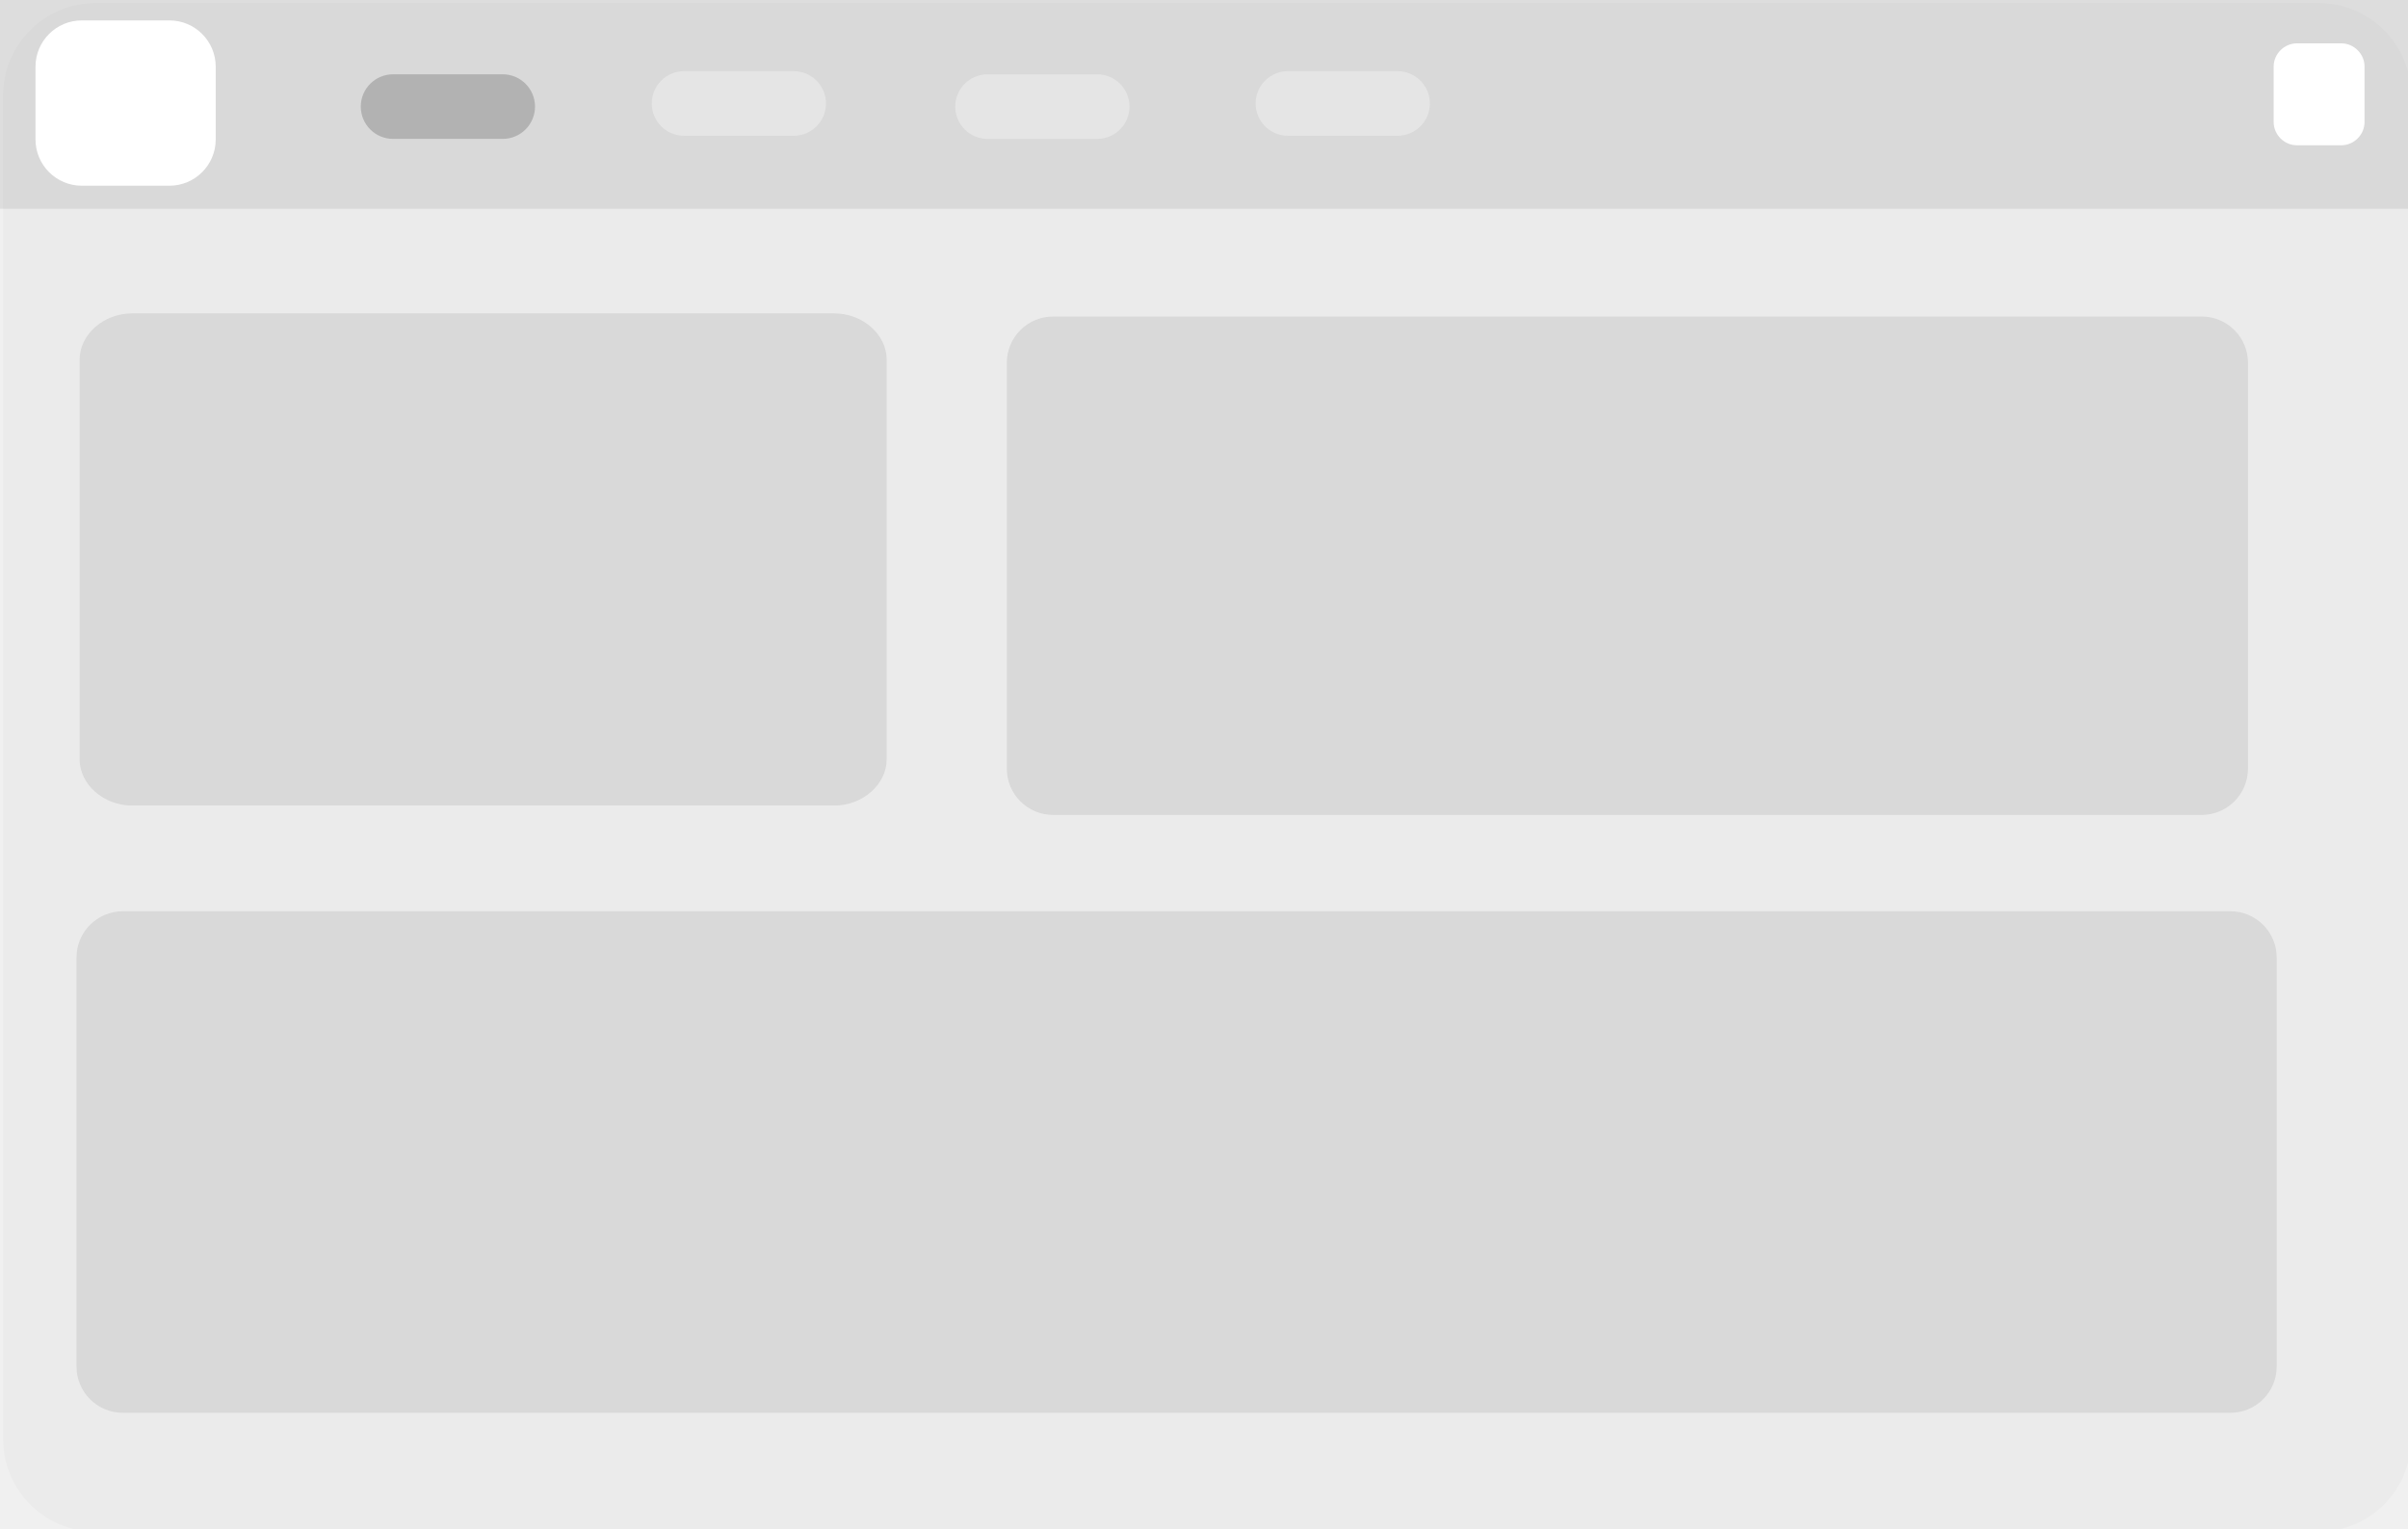
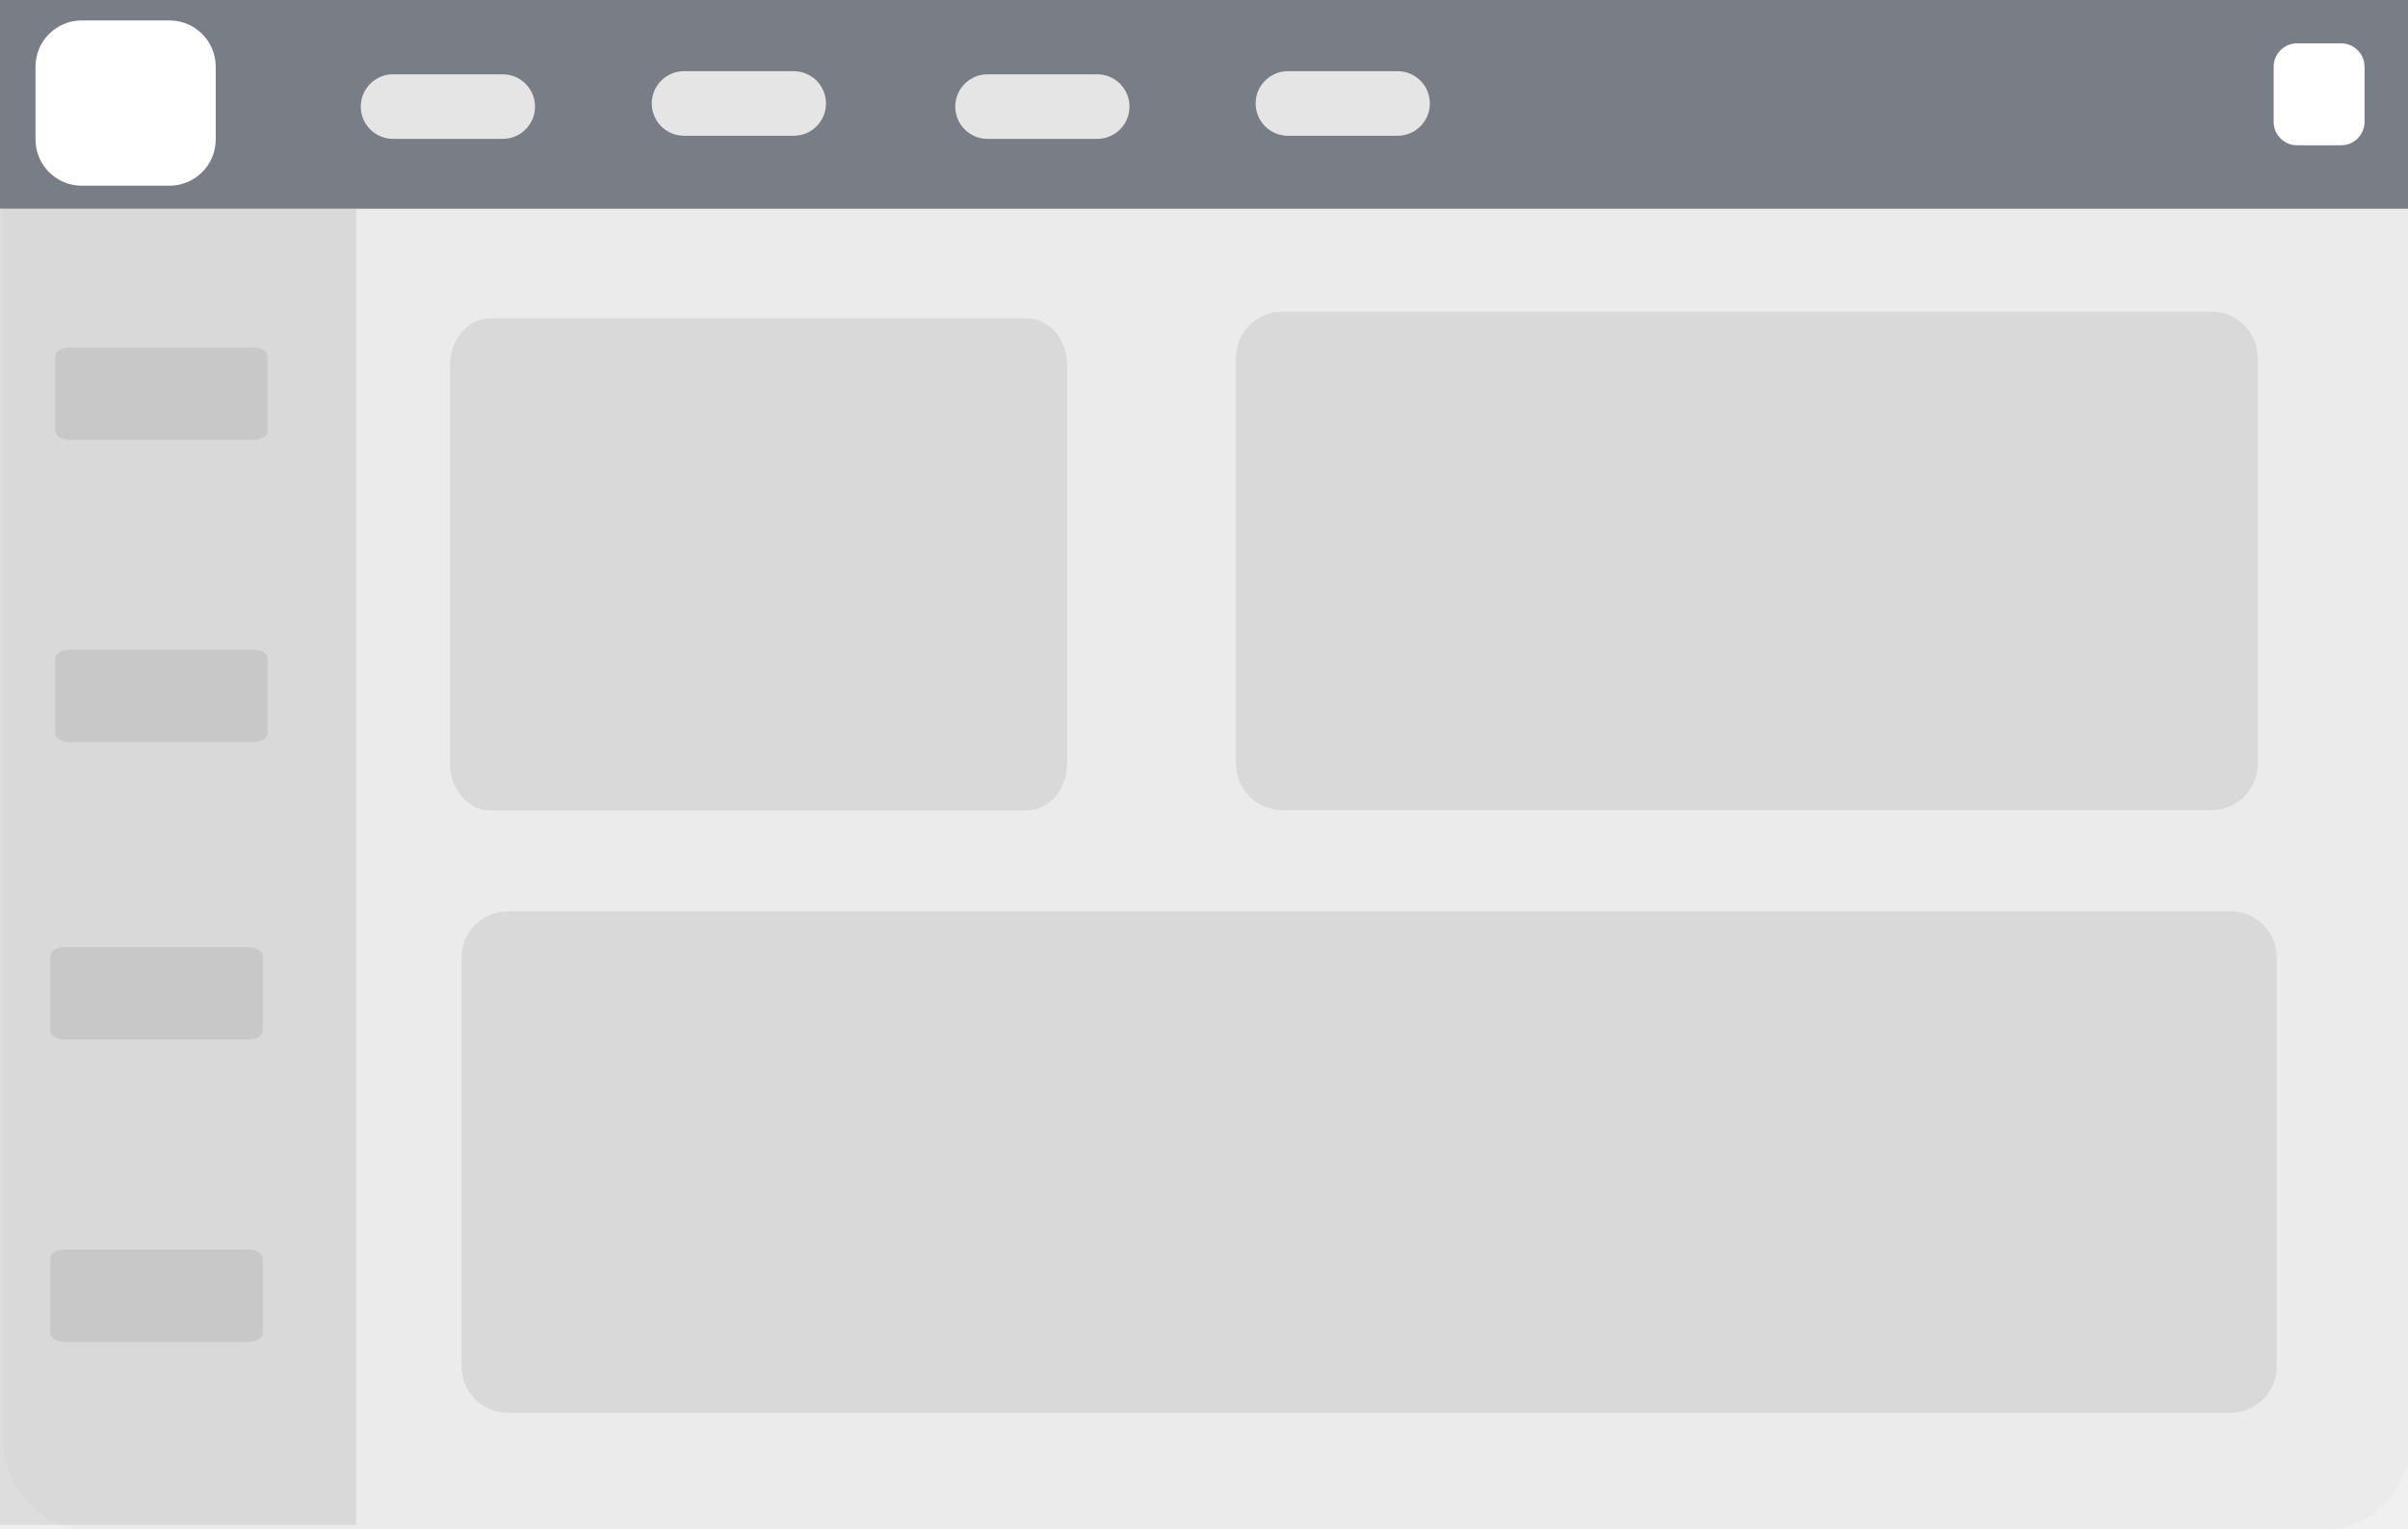
<svg xmlns="http://www.w3.org/2000/svg" class="custom-radio-image" fill="none" height="66" width="104">
  <g>
-     <rect id="svg_1" fill="#000000" fill-opacity="0.02" height="66" rx="4" width="104" x="0.135" y="0.135" />
-     <rect id="svg_8" fill="#000000" fill-opacity="0.08" height="9.07" width="104.079" x="-0.074" y="-0.058" />
-     <rect id="svg_3" fill="#b2b2b2" height="2.789" rx="1.395" width="7.525" x="15.582" y="3.208" />
-     <path id="svg_12" d="m98.198,2.872c0,-0.543 0.457,-1 1,-1l1.925,0c0.543,0 1,0.457 1,1v2.4c0,0.543 -0.457,1 -1,1h-1.925c-0.543,0 -1,-0.457 -1,-1v-2.4z" fill="#ffffff" />
-     <rect id="svg_13" fill="#000000" fill-opacity="0.08" height="21.519" rx="2" width="53.604" x="43.484" y="13.667" />
-     <path id="svg_14" d="m3.439,15.532c0,-1.087 1.033,-2 2.263,-2h30.33c1.23,0 2.263,0.913 2.263,2v17.249c0,1.087 -1.033,2 -2.263,2h-30.33c-1.23,0 -2.263,-0.913 -2.263,-2v-17.249z" fill="#000000" fill-opacity="0.08" />
-     <rect id="svg_15" fill="#000000" fill-opacity="0.08" height="21.654" rx="2" width="95.025" x="3.304" y="39.347" />
-     <rect id="svg_21" fill="#e5e5e5" height="2.789" rx="1.395" width="7.525" x="28.149" y="3.073" />
-     <rect id="svg_22" fill="#e5e5e5" height="2.789" rx="1.395" width="7.525" x="41.257" y="3.208" />
-     <rect id="svg_23" fill="#e5e5e5" height="2.789" rx="1.395" width="7.525" x="54.23" y="3.073" />
-     <rect id="svg_4" fill="#ffffff" height="7.138" rx="2" width="7.784" x="1.533" y="0.881" />
+     <rect id="svg_1" fill="currentColor" fill-opacity="0.02" height="66" rx="4" stroke="null" width="104" x="0.135" y="0.135" />
+     <rect id="svg_8" fill="hsl(220, 5%, 50%)" height="9.07" stroke="null" width="104.079" x="-0.074" y="-0.058" />
+     <rect id="svg_3" fill="#e5e5e5" height="2.789" rx="1.395" stroke="null" width="7.525" x="15.582" y="3.208" />
+     <path id="svg_12" d="m98.198,2.872c0,-0.543 0.457,-1 1,-1l1.925,0c0.543,0 1,0.457 1,1l0,2.4c0,0.543 -0.457,1 -1,1l-1.925,0c-0.543,0 -1,-0.457 -1,-1l0,-2.4z" fill="#ffffff" opacity="undefined" stroke="null" />
+     <rect id="svg_13" fill="currentColor" fill-opacity="0.08" height="21.519" rx="2" stroke="null" width="44.131" x="53.379" y="13.457" />
+     <path id="svg_14" d="m19.439,15.742c0,-1.087 0.79,-2 1.73,-2l23.186,0c0.94,0 1.73,0.913 1.73,2l0,17.249c0,1.087 -0.79,2 -1.73,2l-23.186,0c-0.94,0 -1.73,-0.913 -1.73,-2l0,-17.249z" fill="currentColor" fill-opacity="0.08" opacity="undefined" stroke="null" />
+     <rect id="svg_15" fill="currentColor" fill-opacity="0.08" height="21.654" rx="2" stroke="null" width="78.394" x="19.936" y="39.347" />
+     <rect id="svg_21" fill="#e5e5e5" height="2.789" rx="1.395" stroke="null" width="7.525" x="28.149" y="3.073" />
+     <rect id="svg_22" fill="#e5e5e5" height="2.789" rx="1.395" stroke="null" width="7.525" x="41.257" y="3.208" />
+     <rect id="svg_23" fill="#e5e5e5" height="2.789" rx="1.395" stroke="null" width="7.525" x="54.23" y="3.073" />
+     <rect id="svg_4" fill="#ffffff" height="7.138" rx="2" stroke="null" width="7.784" x="1.533" y="0.881" />
+     <rect id="svg_5" fill="currentColor" fill-opacity="0.08" height="56.812" stroke="null" width="15.446" x="-0.064" y="9.031" />
+     <path id="svg_2" d="m2.387,15.381c0,-0.204 0.272,-0.375 0.596,-0.375l7.981,0c0.324,0 0.596,0.171 0.596,0.375l0,3.235c0,0.204 -0.272,0.375 -0.596,0.375l-7.981,0c-0.324,0 -0.596,-0.171 -0.596,-0.375l0,-3.235z" fill="currentColor" fill-opacity="0.08" opacity="undefined" stroke="null" />
+     <path id="svg_6" d="m2.387,28.433c0,-0.204 0.272,-0.375 0.596,-0.375l7.981,0c0.324,0 0.596,0.171 0.596,0.375l0,3.235c0,0.204 -0.272,0.375 -0.596,0.375l-7.981,0c-0.324,0 -0.596,-0.171 -0.596,-0.375l0,-3.235z" fill="currentColor" fill-opacity="0.08" opacity="undefined" stroke="null" />
+     <path id="svg_7" d="m2.176,41.275c0,-0.204 0.272,-0.375 0.596,-0.375l7.981,0c0.324,0 0.596,0.171 0.596,0.375l0,3.235c0,0.204 -0.272,0.375 -0.596,0.375l-7.981,0c-0.324,0 -0.596,-0.171 -0.596,-0.375l0,-3.235z" fill="currentColor" fill-opacity="0.08" opacity="undefined" stroke="null" />
+     <path id="svg_9" d="m2.176,54.328c0,-0.204 0.272,-0.375 0.596,-0.375l7.981,0c0.324,0 0.596,0.171 0.596,0.375l0,3.235c0,0.204 -0.272,0.375 -0.596,0.375l-7.981,0c-0.324,0 -0.596,-0.171 -0.596,-0.375l0,-3.235z" fill="currentColor" fill-opacity="0.08" opacity="undefined" stroke="null" />
  </g>
</svg>
